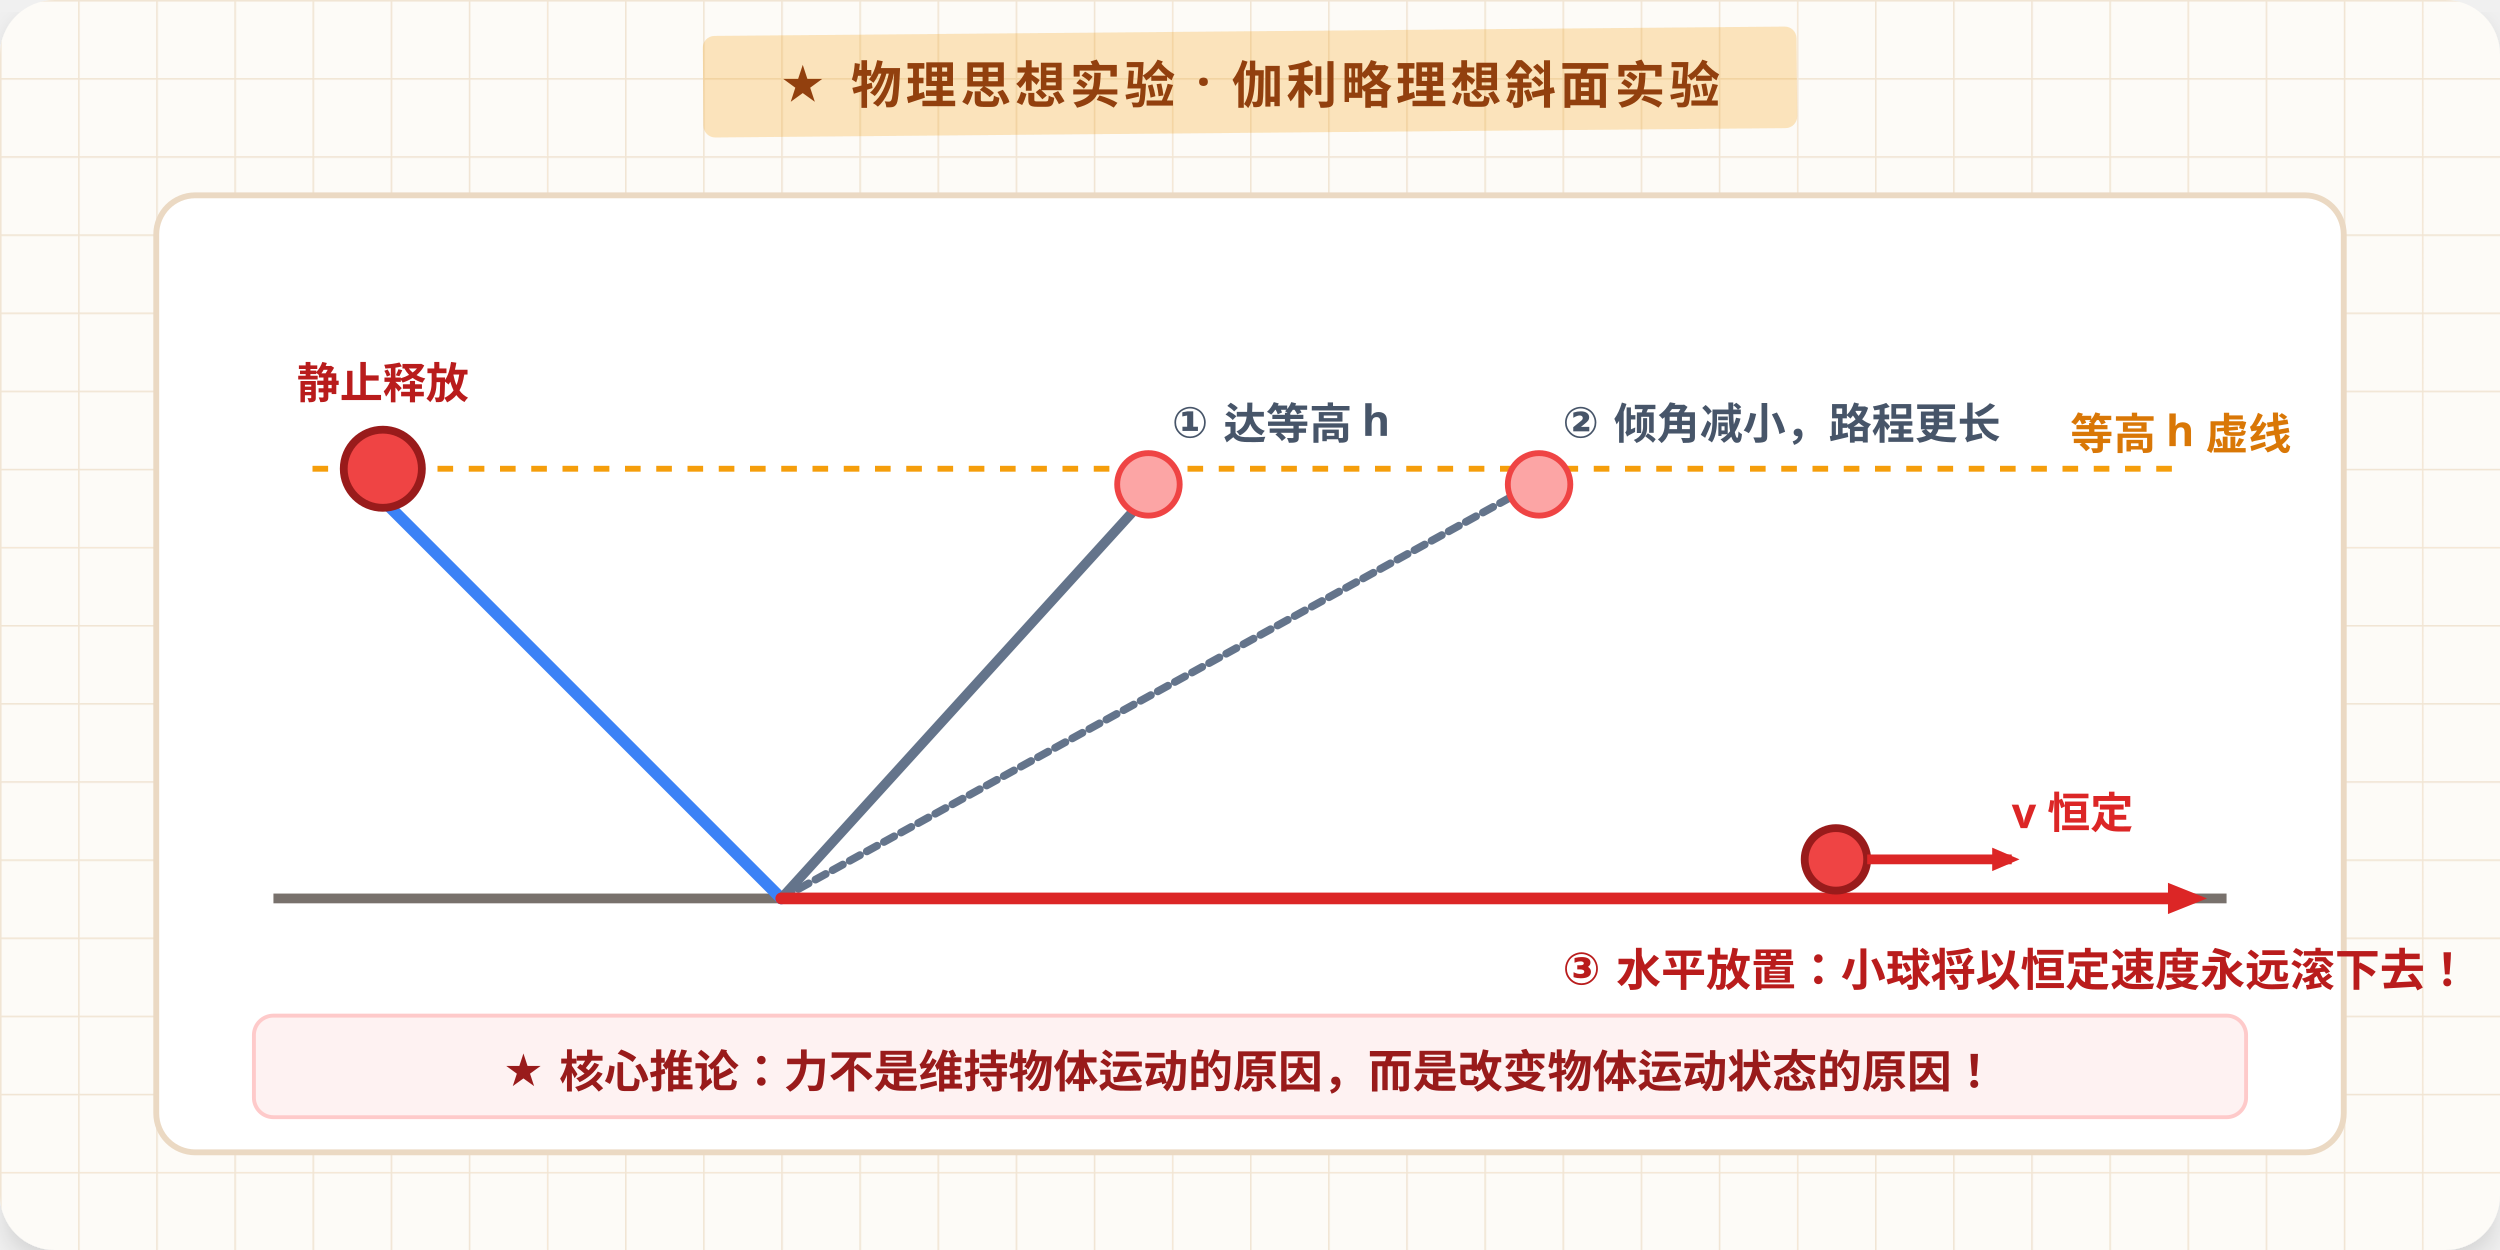
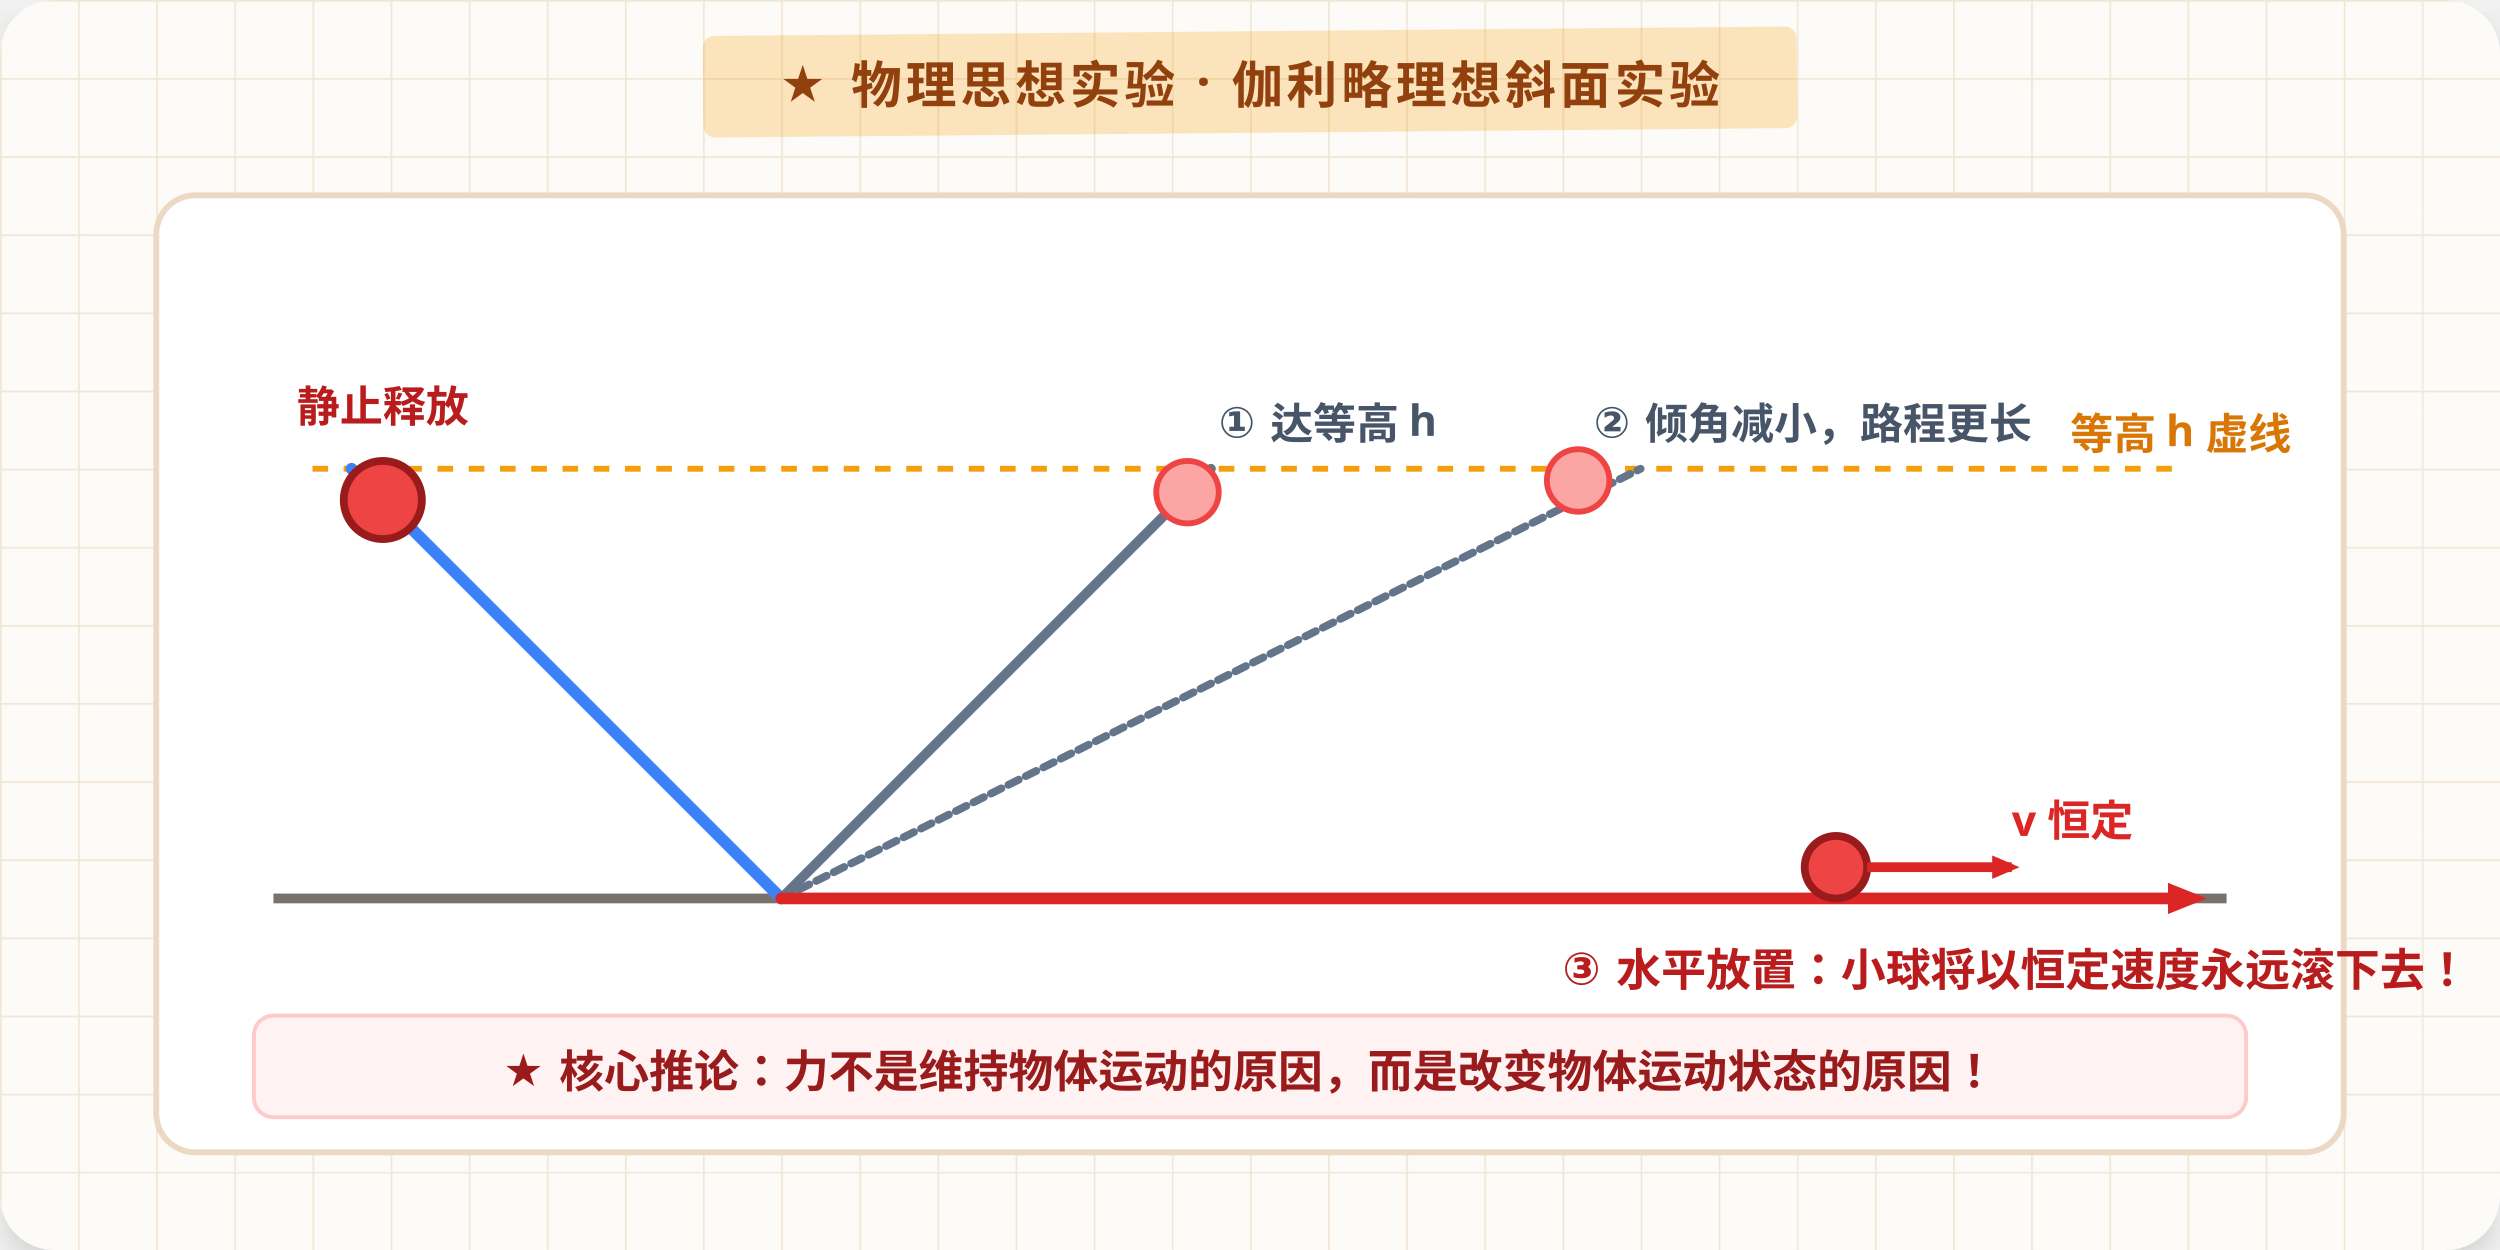
<svg xmlns="http://www.w3.org/2000/svg" viewBox="0 0 640 320" width="100%" height="100%">
  <defs>
-     <pattern id="gridGal" width="20" height="20" patternUnits="userSpaceOnUse">
+     <pattern id="gridGal2" width="20" height="20" patternUnits="userSpaceOnUse">
      <path d="M 20 0 L 0 0 0 20" fill="none" stroke="#f1e5d4" stroke-width="0.8" />
    </pattern>
-     <filter id="shadowGal" x="-5%" y="-5%" width="110%" height="110%">
+     <filter id="shadowGal2" x="-5%" y="-5%" width="110%" height="110%">
      <feDropShadow dx="0" dy="3" stdDeviation="3" flood-opacity="0.12" />
    </filter>
  </defs>
-   <rect width="640" height="320" rx="14" fill="#fdfbf7" filter="url(#shadowGal)" />
-   <rect width="640" height="320" rx="14" fill="url(#gridGal)" />
+   <rect width="640" height="320" rx="14" fill="#fdfbf7" filter="url(#shadowGal2)" />
+   <rect width="640" height="320" rx="14" fill="url(#gridGal2)" />
  <rect x="180" y="8" width="280" height="26" fill="rgba(245, 158, 11, 0.25)" rx="3" transform="rotate(-0.5 320 21)" />
  <text x="320" y="26" font-family="'PingFang SC','Microsoft YaHei',sans-serif" font-size="13" font-weight="900" fill="#92400e" text-anchor="middle" letter-spacing="1">
    ★ 物理思想实验 · 伽利略理想斜面实验
  </text>
  <g transform="translate(40, 50)">
    <rect width="560" height="245" rx="10" fill="#ffffff" stroke="#ebd9c3" stroke-width="1.5" />
    <line x1="30" y1="180" x2="530" y2="180" stroke="#78716c" stroke-width="2.5" />
-     <path d="M 50 70 L 160 180" stroke="#3b82f6" stroke-width="3" stroke-linecap="round" />
    <line x1="40" y1="70" x2="520" y2="70" stroke="#f59e0b" stroke-width="1.5" stroke-dasharray="4,4" />
    <text x="490" y="65" font-family="'PingFang SC',sans-serif" font-size="11" font-weight="800" fill="#d97706">等高 h 虚线</text>
-     <circle cx="58" cy="70" r="10" fill="#ef4444" stroke="#991b1b" stroke-width="2" />
-     <text x="58" y="52" font-family="'PingFang SC',sans-serif" font-size="11" font-weight="800" fill="#b91c1c" text-anchor="middle">静止释放</text>
-     <path d="M 160 180 L 260 70" stroke="#64748b" stroke-width="2.5" stroke-linecap="round" />
-     <circle cx="254" cy="74" r="8" fill="#fca5a5" stroke="#ef4444" stroke-width="1.5" />
-     <text x="260" y="62" font-family="'PingFang SC',sans-serif" font-size="11" font-weight="700" fill="#475569">① 达等高 h</text>
-     <path d="M 160 180 L 360 70" stroke="#64748b" stroke-width="2" stroke-linecap="round" stroke-dasharray="3,2" />
-     <circle cx="354" cy="74" r="8" fill="#fca5a5" stroke="#ef4444" stroke-width="1.5" />
-     <text x="360" y="62" font-family="'PingFang SC',sans-serif" font-size="11" font-weight="700" fill="#475569">② 倾角减小，路程更长</text>
+     <path d="M 50 70 L 160 180" stroke="#3b82f6" stroke-width="3" stroke-linecap="round" />
+     <circle cx="58" cy="78" r="10" fill="#ef4444" stroke="#991b1b" stroke-width="2" />
+     <text x="58" y="58" font-family="'PingFang SC',sans-serif" font-size="11" font-weight="800" fill="#b91c1c" text-anchor="middle">静止释放</text>
+     <path d="M 160 180 L 270 70" stroke="#64748b" stroke-width="2.5" stroke-linecap="round" />
+     <circle cx="264" cy="76" r="8" fill="#fca5a5" stroke="#ef4444" stroke-width="1.5" />
+     <text x="272" y="62" font-family="'PingFang SC',sans-serif" font-size="11" font-weight="700" fill="#475569">① 达等高 h</text>
+     <path d="M 160 180 L 380 70" stroke="#64748b" stroke-width="2" stroke-linecap="round" stroke-dasharray="3,2" />
+     <circle cx="364" cy="73" r="8" fill="#fca5a5" stroke="#ef4444" stroke-width="1.5" />
+     <text x="368" y="62" font-family="'PingFang SC',sans-serif" font-size="11" font-weight="700" fill="#475569">② 倾角减小，路程更长</text>
    <path d="M 160 180 L 520 180" stroke="#dc2626" stroke-width="3" stroke-linecap="round" />
    <path d="M 515 176 L 525 180 L 515 184 Z" fill="#dc2626" />
-     <circle cx="430" cy="170" r="8" fill="#ef4444" stroke="#991b1b" stroke-width="2" />
-     <line x1="438" y1="170" x2="475" y2="170" stroke="#dc2626" stroke-width="2.5" />
-     <path d="M 470 167 L 477 170 L 470 173 Z" fill="#dc2626" />
-     <text x="475" y="162" font-family="'PingFang SC',sans-serif" font-size="11" font-weight="900" fill="#dc2626">v 恒定</text>
+     <circle cx="430" cy="172" r="8" fill="#ef4444" stroke="#991b1b" stroke-width="2" />
+     <line x1="438" y1="172" x2="475" y2="172" stroke="#dc2626" stroke-width="2.5" />
+     <path d="M 470 169 L 477 172 L 470 175 Z" fill="#dc2626" />
+     <text x="475" y="164" font-family="sans-serif" font-size="11" font-weight="900" fill="#dc2626">v 恒定</text>
    <text x="360" y="202" font-family="'PingFang SC',sans-serif" font-size="11.5" font-weight="800" fill="#b91c1c">
      ③ 水平放置：小球将以恒定速度永远滚下去！
    </text>
    <rect x="25" y="210" width="510" height="26" rx="5" fill="#fef2f2" stroke="#fecaca" />
    <text x="280" y="228" font-family="'PingFang SC',sans-serif" font-size="11.5" font-weight="800" fill="#991b1b" text-anchor="middle">
      ★ 核心推论：力不是维持物体运动的原因，而是改变物体运动状态的原因！
    </text>
  </g>
</svg>
